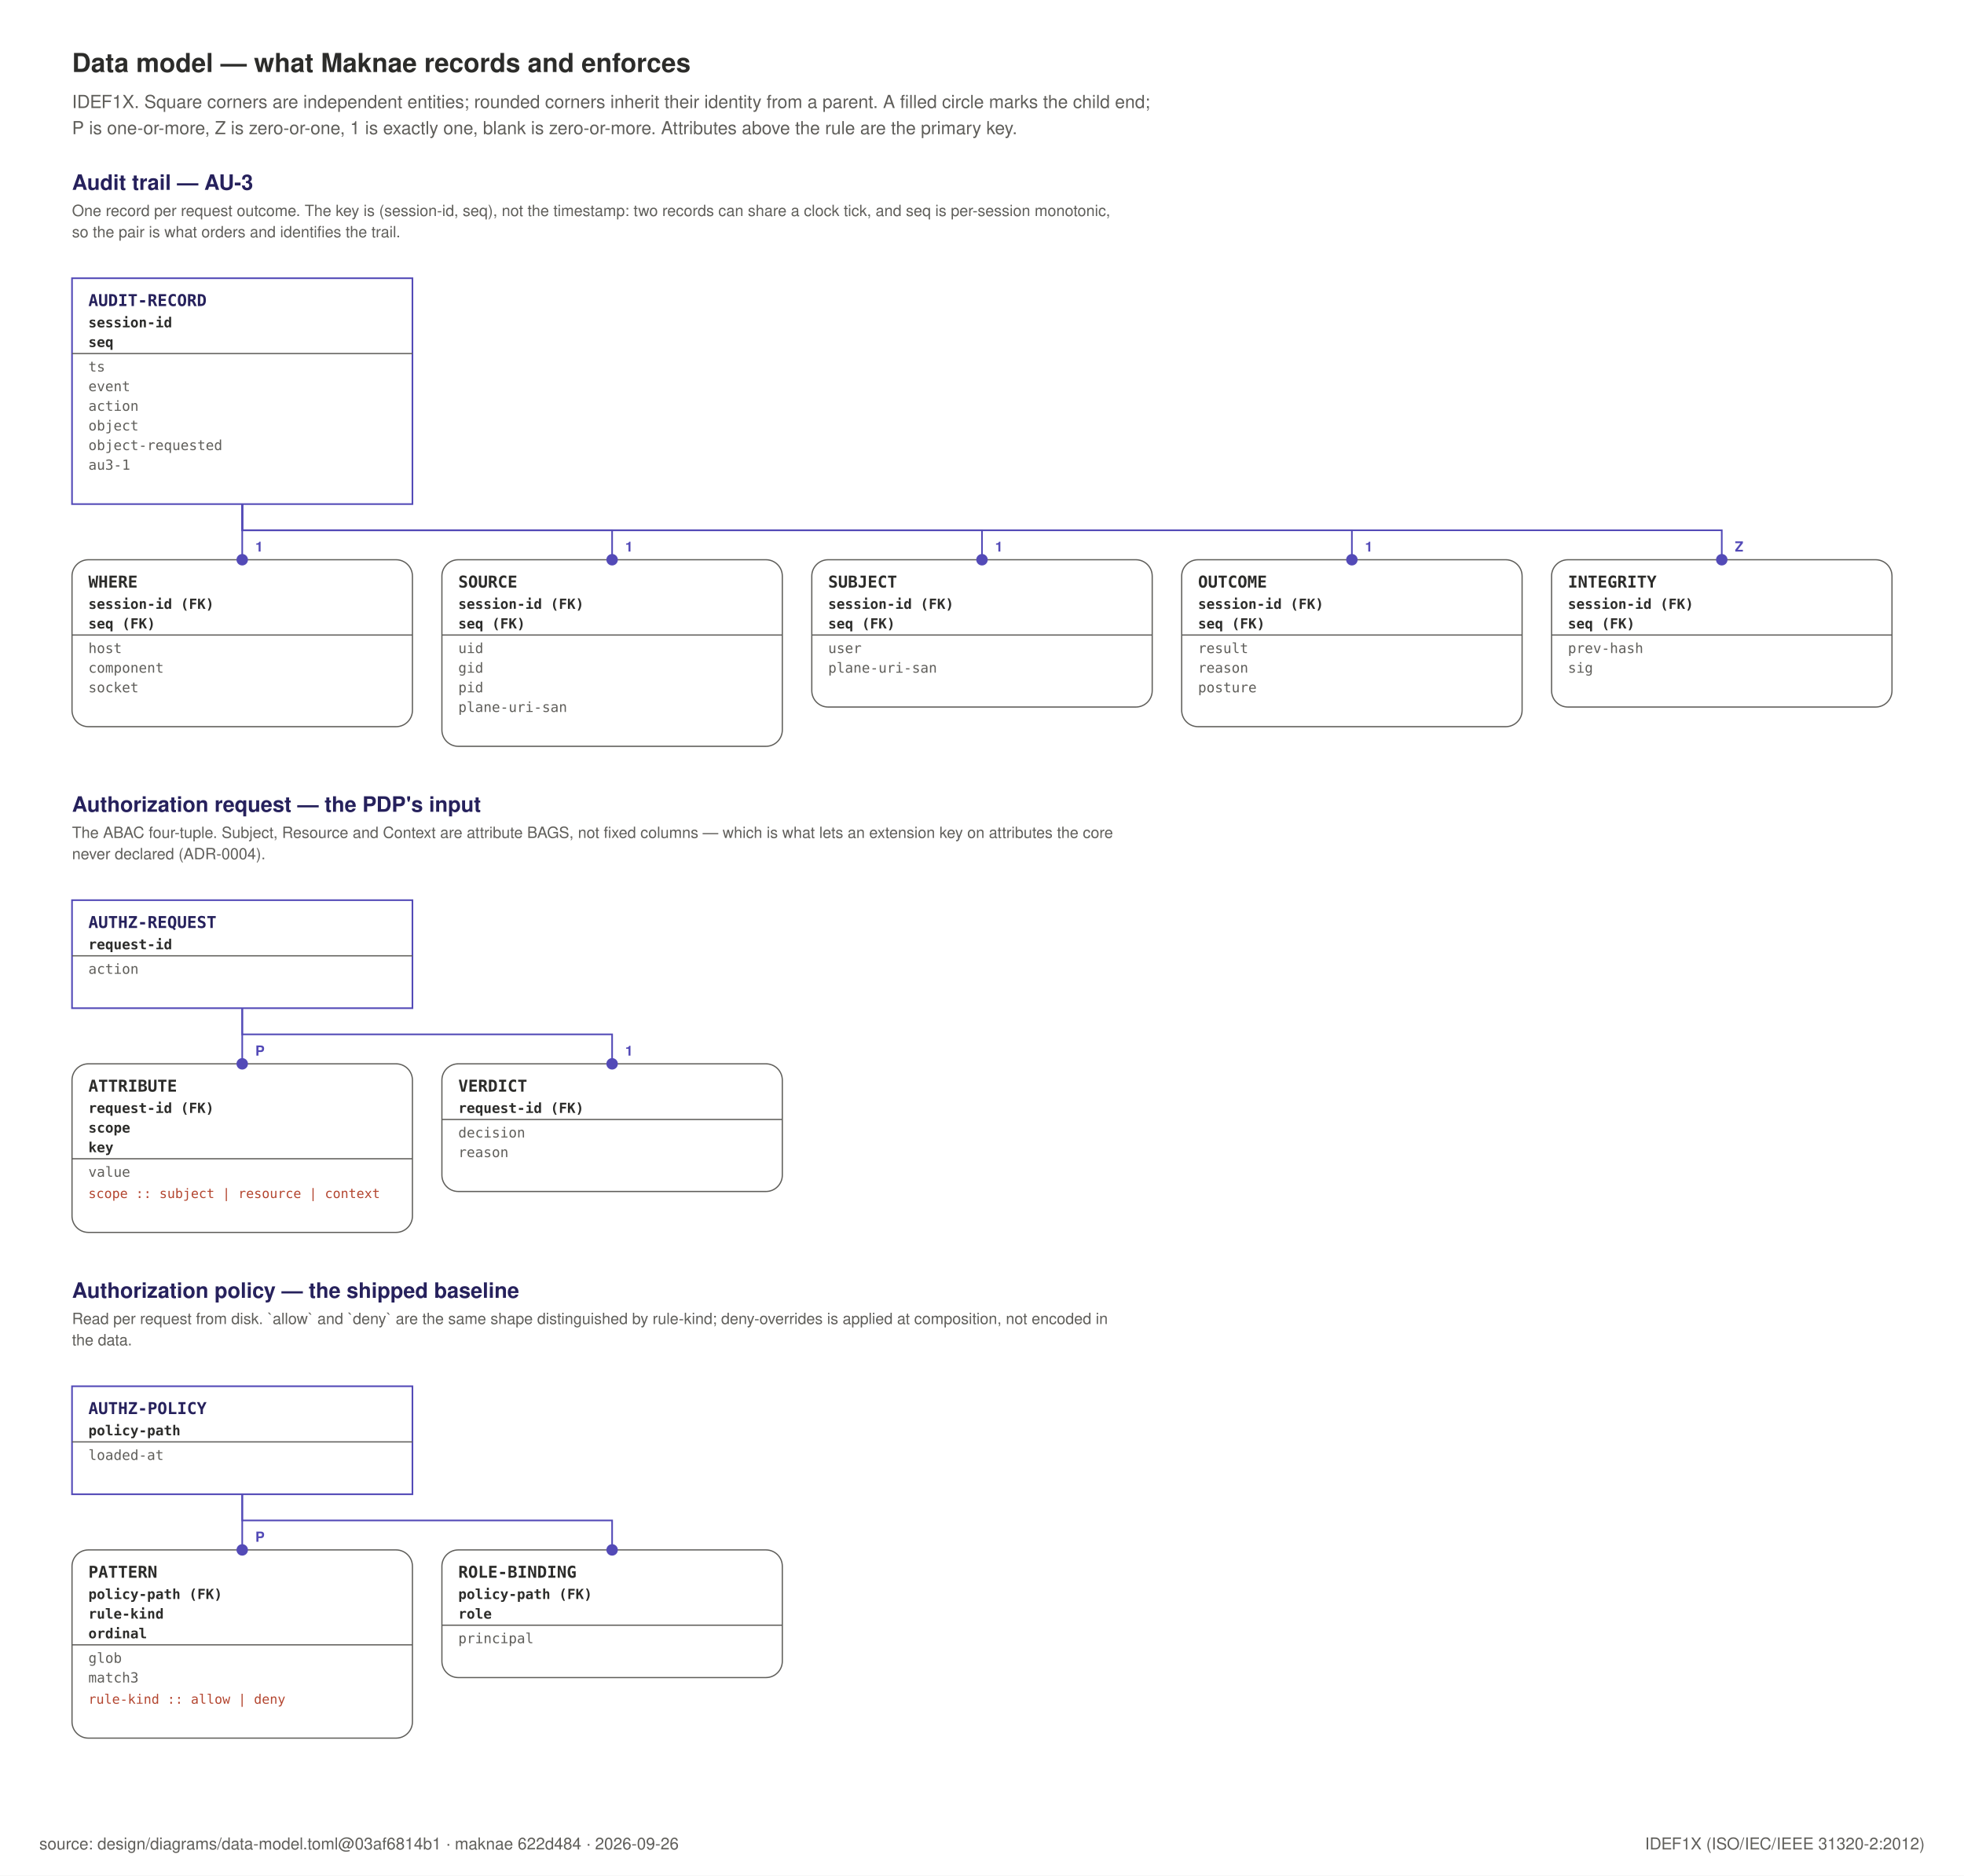
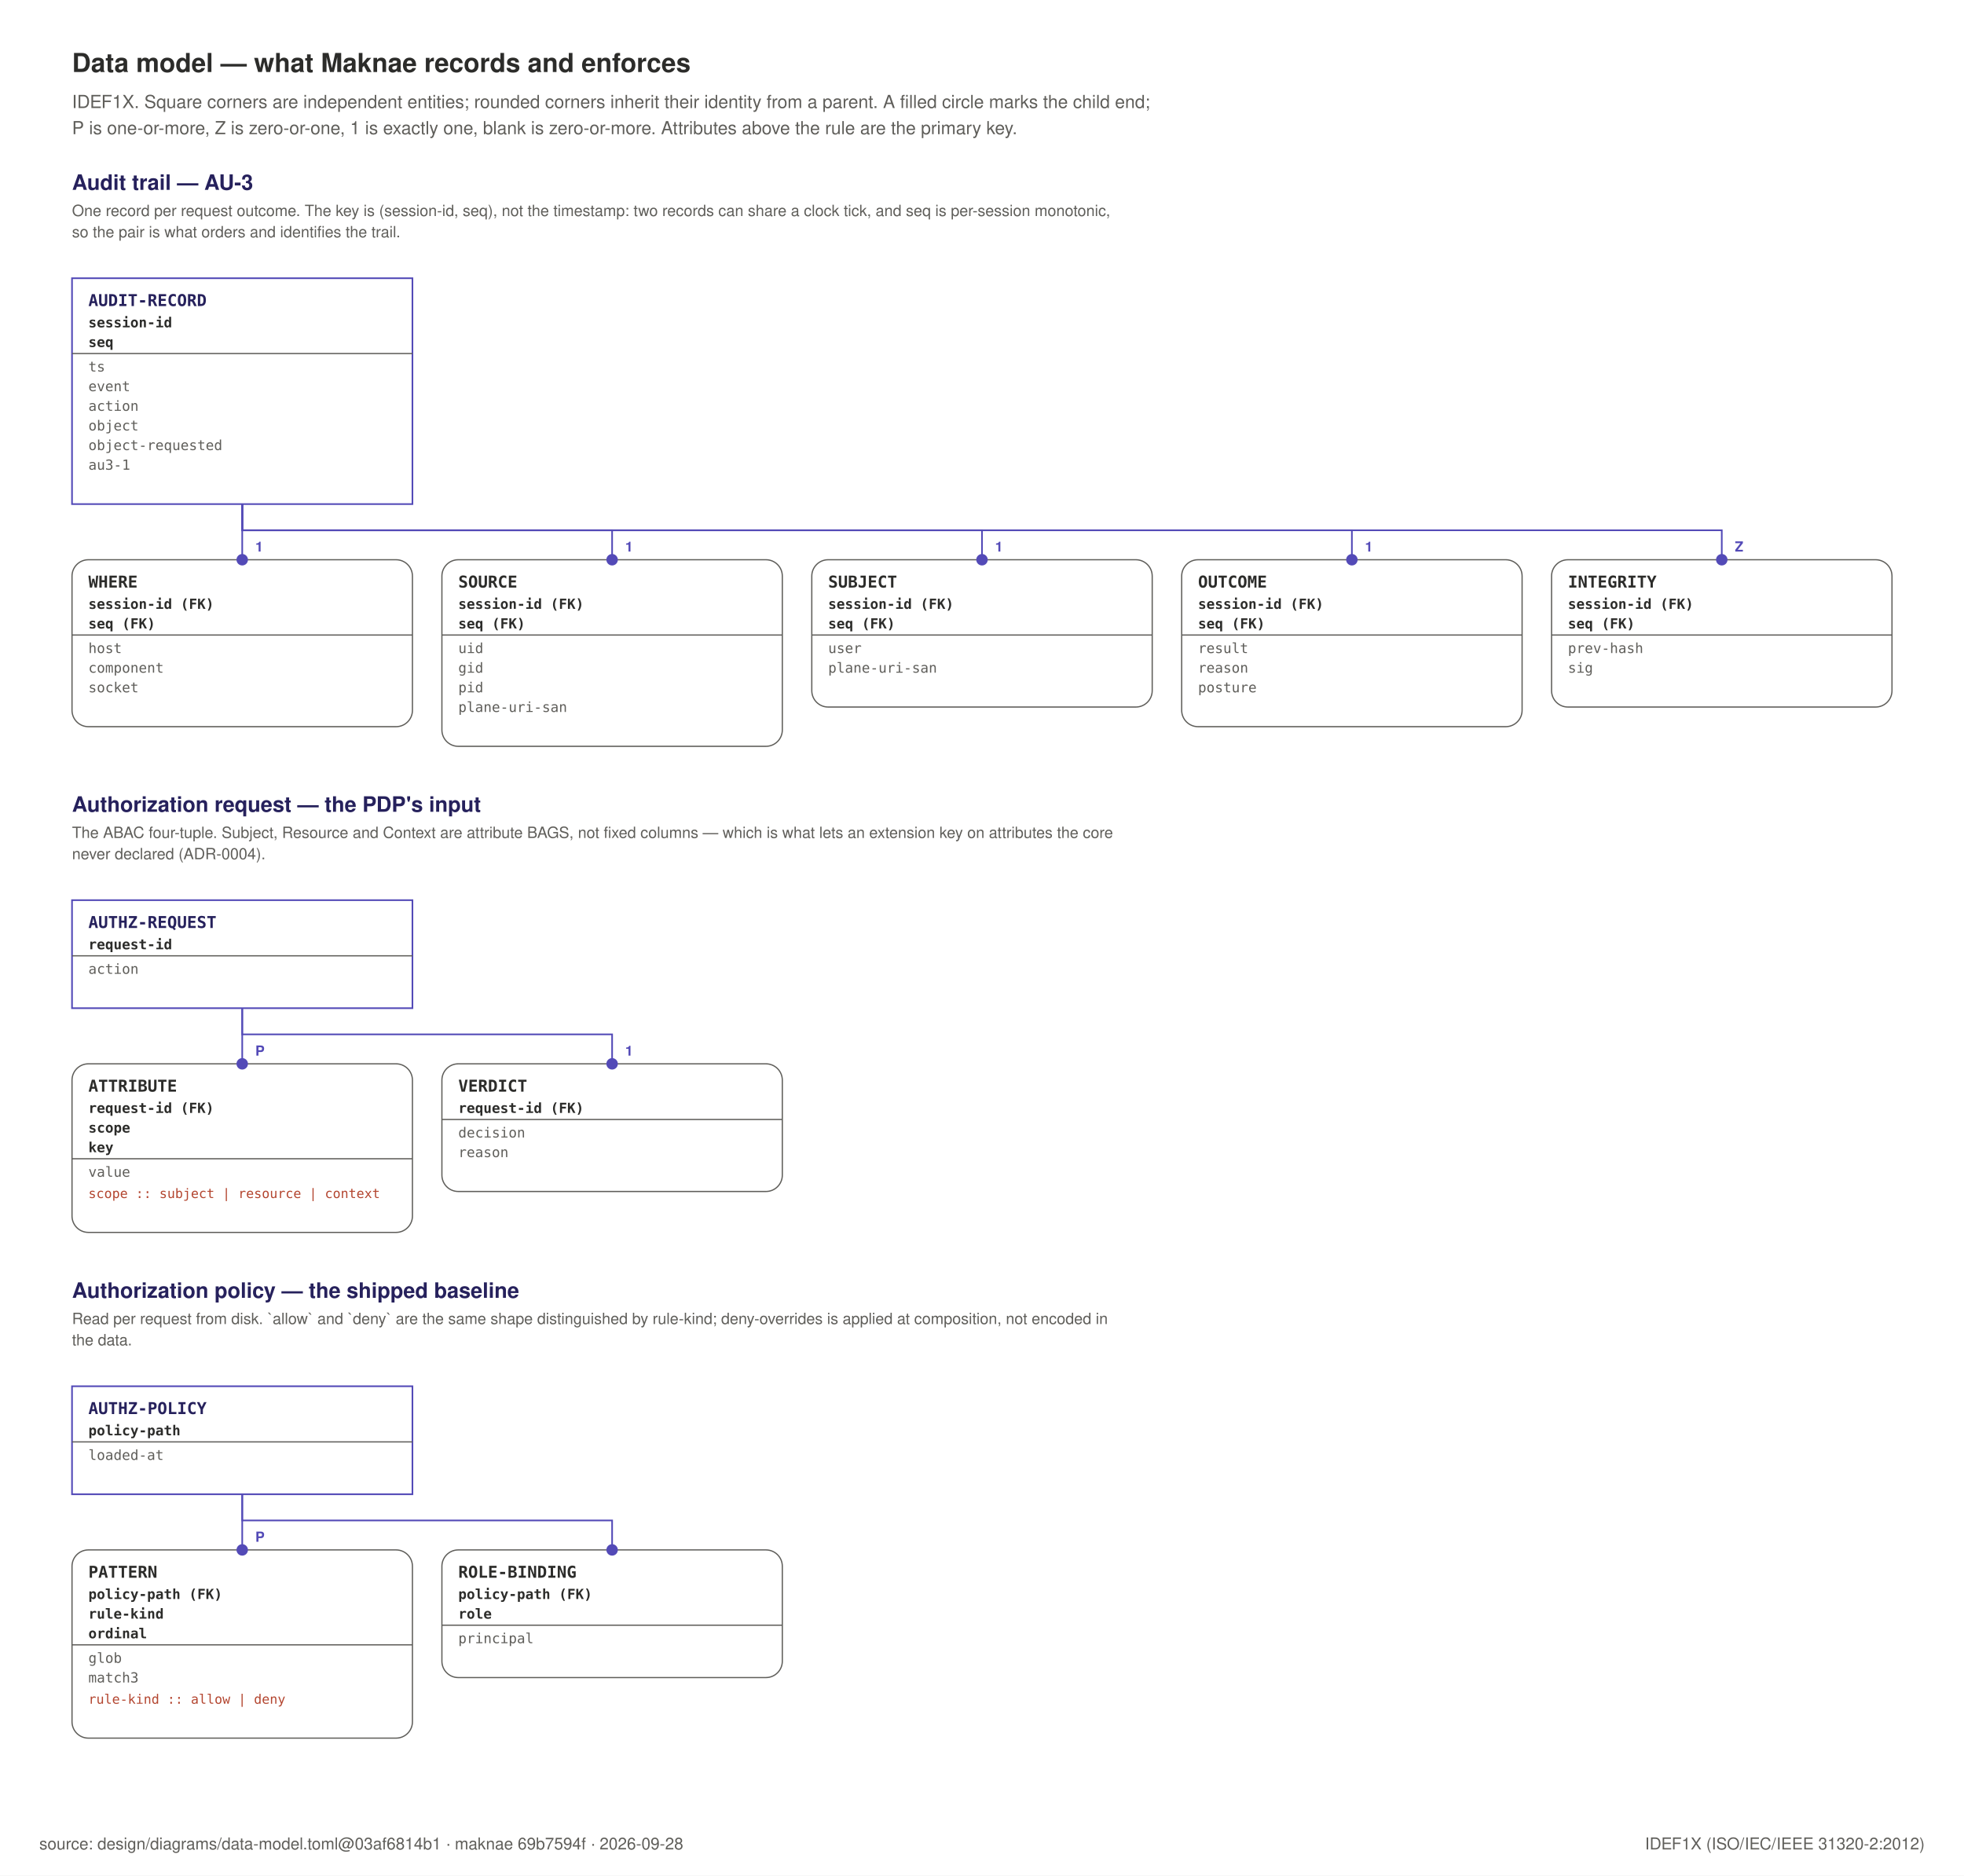
<svg xmlns="http://www.w3.org/2000/svg" width="1200" height="1146" viewBox="0 0 1200 1146" role="img">
  <rect x="0" y="0" width="1200" height="1146" fill="#FFFFFF" />
  <text x="44" y="44" text-anchor="start" font-family="Helvetica, Arial, sans-serif" font-size="16" font-weight="600" fill="#2C2C2A">Data model — what Maknae records and enforces</text>
  <text x="44" y="66" text-anchor="start" font-family="Helvetica, Arial, sans-serif" font-size="11" font-weight="400" fill="#5F5E5A">IDEF1X. Square corners are independent entities; rounded corners inherit their identity from a parent. A filled circle marks the child end;</text>
  <text x="44" y="82" text-anchor="start" font-family="Helvetica, Arial, sans-serif" font-size="11" font-weight="400" fill="#5F5E5A">P is one-or-more, Z is zero-or-one, 1 is exactly one, blank is zero-or-more. Attributes above the rule are the primary key.</text>
  <text x="44" y="116" text-anchor="start" font-family="Helvetica, Arial, sans-serif" font-size="13" font-weight="600" fill="#26215C">Audit trail — AU-3</text>
  <text x="44" y="132" text-anchor="start" font-family="Helvetica, Arial, sans-serif" font-size="9.5" font-weight="400" fill="#5F5E5A">One record per request outcome. The key is (session-id, seq), not the timestamp: two records can share a clock tick, and seq is per-session monotonic,</text>
  <text x="44" y="145" text-anchor="start" font-family="Helvetica, Arial, sans-serif" font-size="9.5" font-weight="400" fill="#5F5E5A">so the pair is what orders and identifies the trail.</text>
  <rect x="44" y="170" width="208" height="138" rx="0" fill="#FFFFFF" stroke="#534AB7" stroke-width="1" />
  <text x="54" y="187" text-anchor="start" font-family="ui-monospace, SFMono-Regular, Menlo, monospace" font-size="10" font-weight="700" fill="#26215C">AUDIT-RECORD</text>
  <text x="54" y="200" text-anchor="start" font-family="ui-monospace, SFMono-Regular, Menlo, monospace" font-size="8.5" font-weight="600" fill="#2C2C2A">session-id</text>
  <text x="54" y="212" text-anchor="start" font-family="ui-monospace, SFMono-Regular, Menlo, monospace" font-size="8.5" font-weight="600" fill="#2C2C2A">seq</text>
  <line x1="44" y1="216" x2="252" y2="216" stroke="#5F5E5A" stroke-width="0.75" />
  <text x="54" y="227" text-anchor="start" font-family="ui-monospace, SFMono-Regular, Menlo, monospace" font-size="8.5" font-weight="400" fill="#5F5E5A">ts</text>
  <text x="54" y="239" text-anchor="start" font-family="ui-monospace, SFMono-Regular, Menlo, monospace" font-size="8.5" font-weight="400" fill="#5F5E5A">event</text>
  <text x="54" y="251" text-anchor="start" font-family="ui-monospace, SFMono-Regular, Menlo, monospace" font-size="8.5" font-weight="400" fill="#5F5E5A">action</text>
  <text x="54" y="263" text-anchor="start" font-family="ui-monospace, SFMono-Regular, Menlo, monospace" font-size="8.5" font-weight="400" fill="#5F5E5A">object</text>
  <text x="54" y="275" text-anchor="start" font-family="ui-monospace, SFMono-Regular, Menlo, monospace" font-size="8.5" font-weight="400" fill="#5F5E5A">object-requested</text>
  <text x="54" y="287" text-anchor="start" font-family="ui-monospace, SFMono-Regular, Menlo, monospace" font-size="8.5" font-weight="400" fill="#5F5E5A">au3-1</text>
  <rect x="44" y="342" width="208" height="102" rx="10" fill="#FFFFFF" stroke="#5F5E5A" stroke-width="0.75" />
  <text x="54" y="359" text-anchor="start" font-family="ui-monospace, SFMono-Regular, Menlo, monospace" font-size="10" font-weight="700" fill="#2C2C2A">WHERE</text>
  <text x="54" y="372" text-anchor="start" font-family="ui-monospace, SFMono-Regular, Menlo, monospace" font-size="8.5" font-weight="600" fill="#2C2C2A">session-id (FK)</text>
  <text x="54" y="384" text-anchor="start" font-family="ui-monospace, SFMono-Regular, Menlo, monospace" font-size="8.5" font-weight="600" fill="#2C2C2A">seq (FK)</text>
  <line x1="44" y1="388" x2="252" y2="388" stroke="#5F5E5A" stroke-width="0.75" />
  <text x="54" y="399" text-anchor="start" font-family="ui-monospace, SFMono-Regular, Menlo, monospace" font-size="8.5" font-weight="400" fill="#5F5E5A">host</text>
  <text x="54" y="411" text-anchor="start" font-family="ui-monospace, SFMono-Regular, Menlo, monospace" font-size="8.5" font-weight="400" fill="#5F5E5A">component</text>
  <text x="54" y="423" text-anchor="start" font-family="ui-monospace, SFMono-Regular, Menlo, monospace" font-size="8.5" font-weight="400" fill="#5F5E5A">socket</text>
  <rect x="270" y="342" width="208" height="114" rx="10" fill="#FFFFFF" stroke="#5F5E5A" stroke-width="0.75" />
  <text x="280" y="359" text-anchor="start" font-family="ui-monospace, SFMono-Regular, Menlo, monospace" font-size="10" font-weight="700" fill="#2C2C2A">SOURCE</text>
  <text x="280" y="372" text-anchor="start" font-family="ui-monospace, SFMono-Regular, Menlo, monospace" font-size="8.5" font-weight="600" fill="#2C2C2A">session-id (FK)</text>
  <text x="280" y="384" text-anchor="start" font-family="ui-monospace, SFMono-Regular, Menlo, monospace" font-size="8.5" font-weight="600" fill="#2C2C2A">seq (FK)</text>
  <line x1="270" y1="388" x2="478" y2="388" stroke="#5F5E5A" stroke-width="0.75" />
  <text x="280" y="399" text-anchor="start" font-family="ui-monospace, SFMono-Regular, Menlo, monospace" font-size="8.5" font-weight="400" fill="#5F5E5A">uid</text>
  <text x="280" y="411" text-anchor="start" font-family="ui-monospace, SFMono-Regular, Menlo, monospace" font-size="8.5" font-weight="400" fill="#5F5E5A">gid</text>
  <text x="280" y="423" text-anchor="start" font-family="ui-monospace, SFMono-Regular, Menlo, monospace" font-size="8.5" font-weight="400" fill="#5F5E5A">pid</text>
  <text x="280" y="435" text-anchor="start" font-family="ui-monospace, SFMono-Regular, Menlo, monospace" font-size="8.5" font-weight="400" fill="#5F5E5A">plane-uri-san</text>
  <rect x="496" y="342" width="208" height="90" rx="10" fill="#FFFFFF" stroke="#5F5E5A" stroke-width="0.75" />
  <text x="506" y="359" text-anchor="start" font-family="ui-monospace, SFMono-Regular, Menlo, monospace" font-size="10" font-weight="700" fill="#2C2C2A">SUBJECT</text>
  <text x="506" y="372" text-anchor="start" font-family="ui-monospace, SFMono-Regular, Menlo, monospace" font-size="8.5" font-weight="600" fill="#2C2C2A">session-id (FK)</text>
  <text x="506" y="384" text-anchor="start" font-family="ui-monospace, SFMono-Regular, Menlo, monospace" font-size="8.5" font-weight="600" fill="#2C2C2A">seq (FK)</text>
  <line x1="496" y1="388" x2="704" y2="388" stroke="#5F5E5A" stroke-width="0.75" />
  <text x="506" y="399" text-anchor="start" font-family="ui-monospace, SFMono-Regular, Menlo, monospace" font-size="8.5" font-weight="400" fill="#5F5E5A">user</text>
  <text x="506" y="411" text-anchor="start" font-family="ui-monospace, SFMono-Regular, Menlo, monospace" font-size="8.5" font-weight="400" fill="#5F5E5A">plane-uri-san</text>
  <rect x="722" y="342" width="208" height="102" rx="10" fill="#FFFFFF" stroke="#5F5E5A" stroke-width="0.75" />
  <text x="732" y="359" text-anchor="start" font-family="ui-monospace, SFMono-Regular, Menlo, monospace" font-size="10" font-weight="700" fill="#2C2C2A">OUTCOME</text>
  <text x="732" y="372" text-anchor="start" font-family="ui-monospace, SFMono-Regular, Menlo, monospace" font-size="8.5" font-weight="600" fill="#2C2C2A">session-id (FK)</text>
  <text x="732" y="384" text-anchor="start" font-family="ui-monospace, SFMono-Regular, Menlo, monospace" font-size="8.5" font-weight="600" fill="#2C2C2A">seq (FK)</text>
  <line x1="722" y1="388" x2="930" y2="388" stroke="#5F5E5A" stroke-width="0.75" />
  <text x="732" y="399" text-anchor="start" font-family="ui-monospace, SFMono-Regular, Menlo, monospace" font-size="8.5" font-weight="400" fill="#5F5E5A">result</text>
  <text x="732" y="411" text-anchor="start" font-family="ui-monospace, SFMono-Regular, Menlo, monospace" font-size="8.5" font-weight="400" fill="#5F5E5A">reason</text>
  <text x="732" y="423" text-anchor="start" font-family="ui-monospace, SFMono-Regular, Menlo, monospace" font-size="8.5" font-weight="400" fill="#5F5E5A">posture</text>
  <rect x="948" y="342" width="208" height="90" rx="10" fill="#FFFFFF" stroke="#5F5E5A" stroke-width="0.75" />
  <text x="958" y="359" text-anchor="start" font-family="ui-monospace, SFMono-Regular, Menlo, monospace" font-size="10" font-weight="700" fill="#2C2C2A">INTEGRITY</text>
  <text x="958" y="372" text-anchor="start" font-family="ui-monospace, SFMono-Regular, Menlo, monospace" font-size="8.5" font-weight="600" fill="#2C2C2A">session-id (FK)</text>
  <text x="958" y="384" text-anchor="start" font-family="ui-monospace, SFMono-Regular, Menlo, monospace" font-size="8.5" font-weight="600" fill="#2C2C2A">seq (FK)</text>
  <line x1="948" y1="388" x2="1156" y2="388" stroke="#5F5E5A" stroke-width="0.75" />
  <text x="958" y="399" text-anchor="start" font-family="ui-monospace, SFMono-Regular, Menlo, monospace" font-size="8.5" font-weight="400" fill="#5F5E5A">prev-hash</text>
  <text x="958" y="411" text-anchor="start" font-family="ui-monospace, SFMono-Regular, Menlo, monospace" font-size="8.5" font-weight="400" fill="#5F5E5A">sig</text>
  <text x="44" y="496" text-anchor="start" font-family="Helvetica, Arial, sans-serif" font-size="13" font-weight="600" fill="#26215C">Authorization request — the PDP's input</text>
  <text x="44" y="512" text-anchor="start" font-family="Helvetica, Arial, sans-serif" font-size="9.5" font-weight="400" fill="#5F5E5A">The ABAC four-tuple. Subject, Resource and Context are attribute BAGS, not fixed columns — which is what lets an extension key on attributes the core</text>
  <text x="44" y="525" text-anchor="start" font-family="Helvetica, Arial, sans-serif" font-size="9.5" font-weight="400" fill="#5F5E5A">never declared (ADR-0004).</text>
  <rect x="44" y="550" width="208" height="66" rx="0" fill="#FFFFFF" stroke="#534AB7" stroke-width="1" />
  <text x="54" y="567" text-anchor="start" font-family="ui-monospace, SFMono-Regular, Menlo, monospace" font-size="10" font-weight="700" fill="#26215C">AUTHZ-REQUEST</text>
  <text x="54" y="580" text-anchor="start" font-family="ui-monospace, SFMono-Regular, Menlo, monospace" font-size="8.5" font-weight="600" fill="#2C2C2A">request-id</text>
  <line x1="44" y1="584" x2="252" y2="584" stroke="#5F5E5A" stroke-width="0.75" />
  <text x="54" y="595" text-anchor="start" font-family="ui-monospace, SFMono-Regular, Menlo, monospace" font-size="8.5" font-weight="400" fill="#5F5E5A">action</text>
  <rect x="44" y="650" width="208" height="103" rx="10" fill="#FFFFFF" stroke="#5F5E5A" stroke-width="0.75" />
  <text x="54" y="667" text-anchor="start" font-family="ui-monospace, SFMono-Regular, Menlo, monospace" font-size="10" font-weight="700" fill="#2C2C2A">ATTRIBUTE</text>
  <text x="54" y="680" text-anchor="start" font-family="ui-monospace, SFMono-Regular, Menlo, monospace" font-size="8.5" font-weight="600" fill="#2C2C2A">request-id (FK)</text>
  <text x="54" y="692" text-anchor="start" font-family="ui-monospace, SFMono-Regular, Menlo, monospace" font-size="8.5" font-weight="600" fill="#2C2C2A">scope</text>
  <text x="54" y="704" text-anchor="start" font-family="ui-monospace, SFMono-Regular, Menlo, monospace" font-size="8.5" font-weight="600" fill="#2C2C2A">key</text>
  <line x1="44" y1="708" x2="252" y2="708" stroke="#5F5E5A" stroke-width="0.75" />
  <text x="54" y="719" text-anchor="start" font-family="ui-monospace, SFMono-Regular, Menlo, monospace" font-size="8.5" font-weight="400" fill="#5F5E5A">value</text>
  <text x="54" y="732" text-anchor="start" font-family="ui-monospace, SFMono-Regular, Menlo, monospace" font-size="8" font-weight="400" fill="#B3452F">scope :: subject | resource | context</text>
  <rect x="270" y="650" width="208" height="78" rx="10" fill="#FFFFFF" stroke="#5F5E5A" stroke-width="0.75" />
  <text x="280" y="667" text-anchor="start" font-family="ui-monospace, SFMono-Regular, Menlo, monospace" font-size="10" font-weight="700" fill="#2C2C2A">VERDICT</text>
  <text x="280" y="680" text-anchor="start" font-family="ui-monospace, SFMono-Regular, Menlo, monospace" font-size="8.5" font-weight="600" fill="#2C2C2A">request-id (FK)</text>
  <line x1="270" y1="684" x2="478" y2="684" stroke="#5F5E5A" stroke-width="0.75" />
  <text x="280" y="695" text-anchor="start" font-family="ui-monospace, SFMono-Regular, Menlo, monospace" font-size="8.5" font-weight="400" fill="#5F5E5A">decision</text>
  <text x="280" y="707" text-anchor="start" font-family="ui-monospace, SFMono-Regular, Menlo, monospace" font-size="8.5" font-weight="400" fill="#5F5E5A">reason</text>
  <text x="44" y="793" text-anchor="start" font-family="Helvetica, Arial, sans-serif" font-size="13" font-weight="600" fill="#26215C">Authorization policy — the shipped baseline</text>
  <text x="44" y="809" text-anchor="start" font-family="Helvetica, Arial, sans-serif" font-size="9.5" font-weight="400" fill="#5F5E5A">Read per request from disk. `allow` and `deny` are the same shape distinguished by rule-kind; deny-overrides is applied at composition, not encoded in</text>
  <text x="44" y="822" text-anchor="start" font-family="Helvetica, Arial, sans-serif" font-size="9.5" font-weight="400" fill="#5F5E5A">the data.</text>
  <rect x="44" y="847" width="208" height="66" rx="0" fill="#FFFFFF" stroke="#534AB7" stroke-width="1" />
  <text x="54" y="864" text-anchor="start" font-family="ui-monospace, SFMono-Regular, Menlo, monospace" font-size="10" font-weight="700" fill="#26215C">AUTHZ-POLICY</text>
  <text x="54" y="877" text-anchor="start" font-family="ui-monospace, SFMono-Regular, Menlo, monospace" font-size="8.5" font-weight="600" fill="#2C2C2A">policy-path</text>
  <line x1="44" y1="881" x2="252" y2="881" stroke="#5F5E5A" stroke-width="0.75" />
  <text x="54" y="892" text-anchor="start" font-family="ui-monospace, SFMono-Regular, Menlo, monospace" font-size="8.5" font-weight="400" fill="#5F5E5A">loaded-at</text>
  <rect x="44" y="947" width="208" height="115" rx="10" fill="#FFFFFF" stroke="#5F5E5A" stroke-width="0.75" />
  <text x="54" y="964" text-anchor="start" font-family="ui-monospace, SFMono-Regular, Menlo, monospace" font-size="10" font-weight="700" fill="#2C2C2A">PATTERN</text>
  <text x="54" y="977" text-anchor="start" font-family="ui-monospace, SFMono-Regular, Menlo, monospace" font-size="8.5" font-weight="600" fill="#2C2C2A">policy-path (FK)</text>
  <text x="54" y="989" text-anchor="start" font-family="ui-monospace, SFMono-Regular, Menlo, monospace" font-size="8.5" font-weight="600" fill="#2C2C2A">rule-kind</text>
  <text x="54" y="1001" text-anchor="start" font-family="ui-monospace, SFMono-Regular, Menlo, monospace" font-size="8.5" font-weight="600" fill="#2C2C2A">ordinal</text>
  <line x1="44" y1="1005" x2="252" y2="1005" stroke="#5F5E5A" stroke-width="0.75" />
  <text x="54" y="1016" text-anchor="start" font-family="ui-monospace, SFMono-Regular, Menlo, monospace" font-size="8.5" font-weight="400" fill="#5F5E5A">glob</text>
  <text x="54" y="1028" text-anchor="start" font-family="ui-monospace, SFMono-Regular, Menlo, monospace" font-size="8.5" font-weight="400" fill="#5F5E5A">match3</text>
  <text x="54" y="1041" text-anchor="start" font-family="ui-monospace, SFMono-Regular, Menlo, monospace" font-size="8" font-weight="400" fill="#B3452F">rule-kind :: allow | deny</text>
  <rect x="270" y="947" width="208" height="78" rx="10" fill="#FFFFFF" stroke="#5F5E5A" stroke-width="0.75" />
  <text x="280" y="964" text-anchor="start" font-family="ui-monospace, SFMono-Regular, Menlo, monospace" font-size="10" font-weight="700" fill="#2C2C2A">ROLE-BINDING</text>
  <text x="280" y="977" text-anchor="start" font-family="ui-monospace, SFMono-Regular, Menlo, monospace" font-size="8.5" font-weight="600" fill="#2C2C2A">policy-path (FK)</text>
  <text x="280" y="989" text-anchor="start" font-family="ui-monospace, SFMono-Regular, Menlo, monospace" font-size="8.5" font-weight="600" fill="#2C2C2A">role</text>
  <line x1="270" y1="993" x2="478" y2="993" stroke="#5F5E5A" stroke-width="0.75" />
  <text x="280" y="1004" text-anchor="start" font-family="ui-monospace, SFMono-Regular, Menlo, monospace" font-size="8.5" font-weight="400" fill="#5F5E5A">principal</text>
  <path d="M 148.0 308 V 324 H 148.0 V 342" fill="none" stroke="#534AB7" stroke-width="1" />
  <circle cx="148.0" cy="342" r="3.5" fill="#534AB7" />
  <text x="156.0" y="337" text-anchor="start" font-family="Helvetica, Arial, sans-serif" font-size="8.5" font-weight="700" fill="#534AB7">1</text>
  <path d="M 148.0 308 V 324 H 374.0 V 342" fill="none" stroke="#534AB7" stroke-width="1" />
  <circle cx="374.0" cy="342" r="3.5" fill="#534AB7" />
  <text x="382.0" y="337" text-anchor="start" font-family="Helvetica, Arial, sans-serif" font-size="8.5" font-weight="700" fill="#534AB7">1</text>
  <path d="M 148.0 308 V 324 H 600.0 V 342" fill="none" stroke="#534AB7" stroke-width="1" />
  <circle cx="600.0" cy="342" r="3.5" fill="#534AB7" />
  <text x="608.0" y="337" text-anchor="start" font-family="Helvetica, Arial, sans-serif" font-size="8.5" font-weight="700" fill="#534AB7">1</text>
  <path d="M 148.0 308 V 324 H 826.0 V 342" fill="none" stroke="#534AB7" stroke-width="1" />
  <circle cx="826.0" cy="342" r="3.5" fill="#534AB7" />
  <text x="834.0" y="337" text-anchor="start" font-family="Helvetica, Arial, sans-serif" font-size="8.5" font-weight="700" fill="#534AB7">1</text>
  <path d="M 148.0 308 V 324 H 1052.0 V 342" fill="none" stroke="#534AB7" stroke-width="1" />
  <circle cx="1052.0" cy="342" r="3.5" fill="#534AB7" />
  <text x="1060.0" y="337" text-anchor="start" font-family="Helvetica, Arial, sans-serif" font-size="8.5" font-weight="700" fill="#534AB7">Z</text>
  <path d="M 148.0 616 V 632 H 148.0 V 650" fill="none" stroke="#534AB7" stroke-width="1" />
  <circle cx="148.0" cy="650" r="3.5" fill="#534AB7" />
  <text x="156.0" y="645" text-anchor="start" font-family="Helvetica, Arial, sans-serif" font-size="8.5" font-weight="700" fill="#534AB7">P</text>
  <path d="M 148.0 616 V 632 H 374.0 V 650" fill="none" stroke="#534AB7" stroke-width="1" />
  <circle cx="374.0" cy="650" r="3.5" fill="#534AB7" />
  <text x="382.0" y="645" text-anchor="start" font-family="Helvetica, Arial, sans-serif" font-size="8.5" font-weight="700" fill="#534AB7">1</text>
  <path d="M 148.0 913 V 929 H 148.0 V 947" fill="none" stroke="#534AB7" stroke-width="1" />
  <circle cx="148.0" cy="947" r="3.5" fill="#534AB7" />
  <text x="156.0" y="942" text-anchor="start" font-family="Helvetica, Arial, sans-serif" font-size="8.5" font-weight="700" fill="#534AB7">P</text>
  <path d="M 148.0 913 V 929 H 374.0 V 947" fill="none" stroke="#534AB7" stroke-width="1" />
  <circle cx="374.0" cy="947" r="3.5" fill="#534AB7" />
-   <text x="24" y="1130" text-anchor="start" font-family="Helvetica, Arial, sans-serif" font-size="10" font-weight="400" fill="#5F5E5A">source: design/diagrams/data-model.toml@03af6814b1 · maknae 622d484 · 2026-09-26</text>
+   <text x="24" y="1130" text-anchor="start" font-family="Helvetica, Arial, sans-serif" font-size="10" font-weight="400" fill="#5F5E5A">source: design/diagrams/data-model.toml@03af6814b1 · maknae 69b7594f · 2026-09-28</text>
  <text x="1176" y="1130" text-anchor="end" font-family="Helvetica, Arial, sans-serif" font-size="10" font-weight="400" fill="#5F5E5A">IDEF1X (ISO/IEC/IEEE 31320-2:2012)</text>
</svg>
